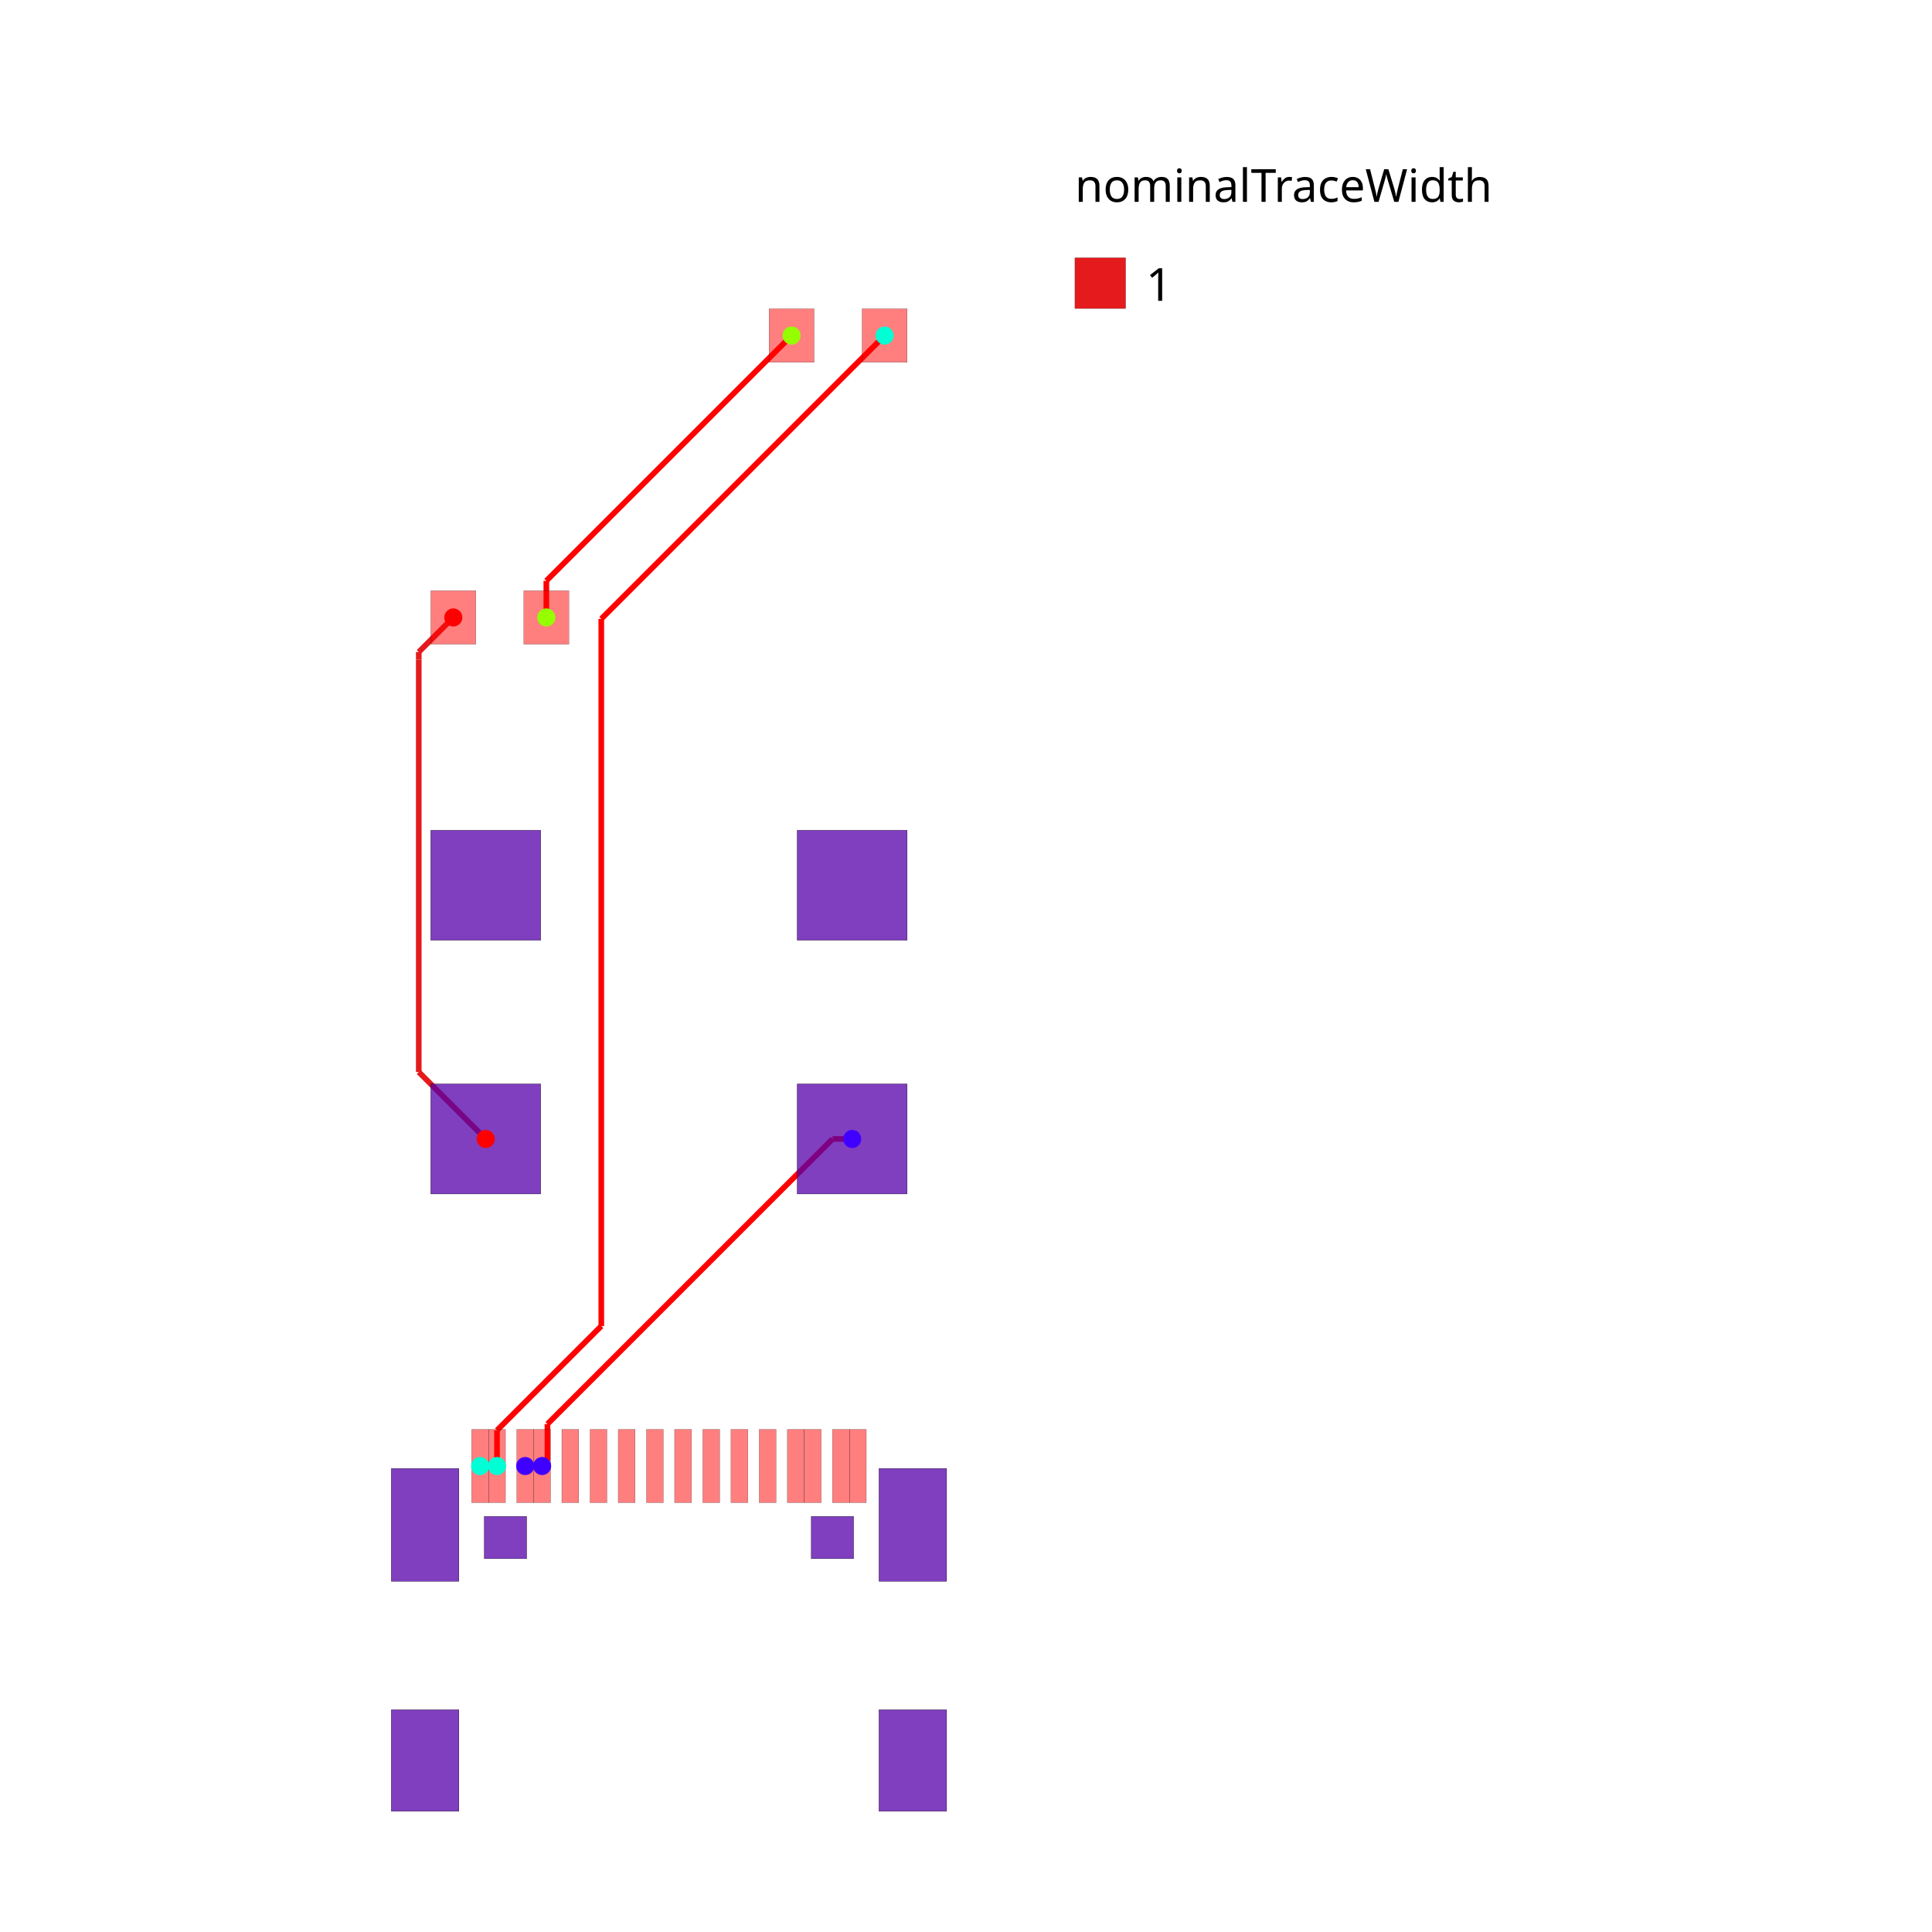
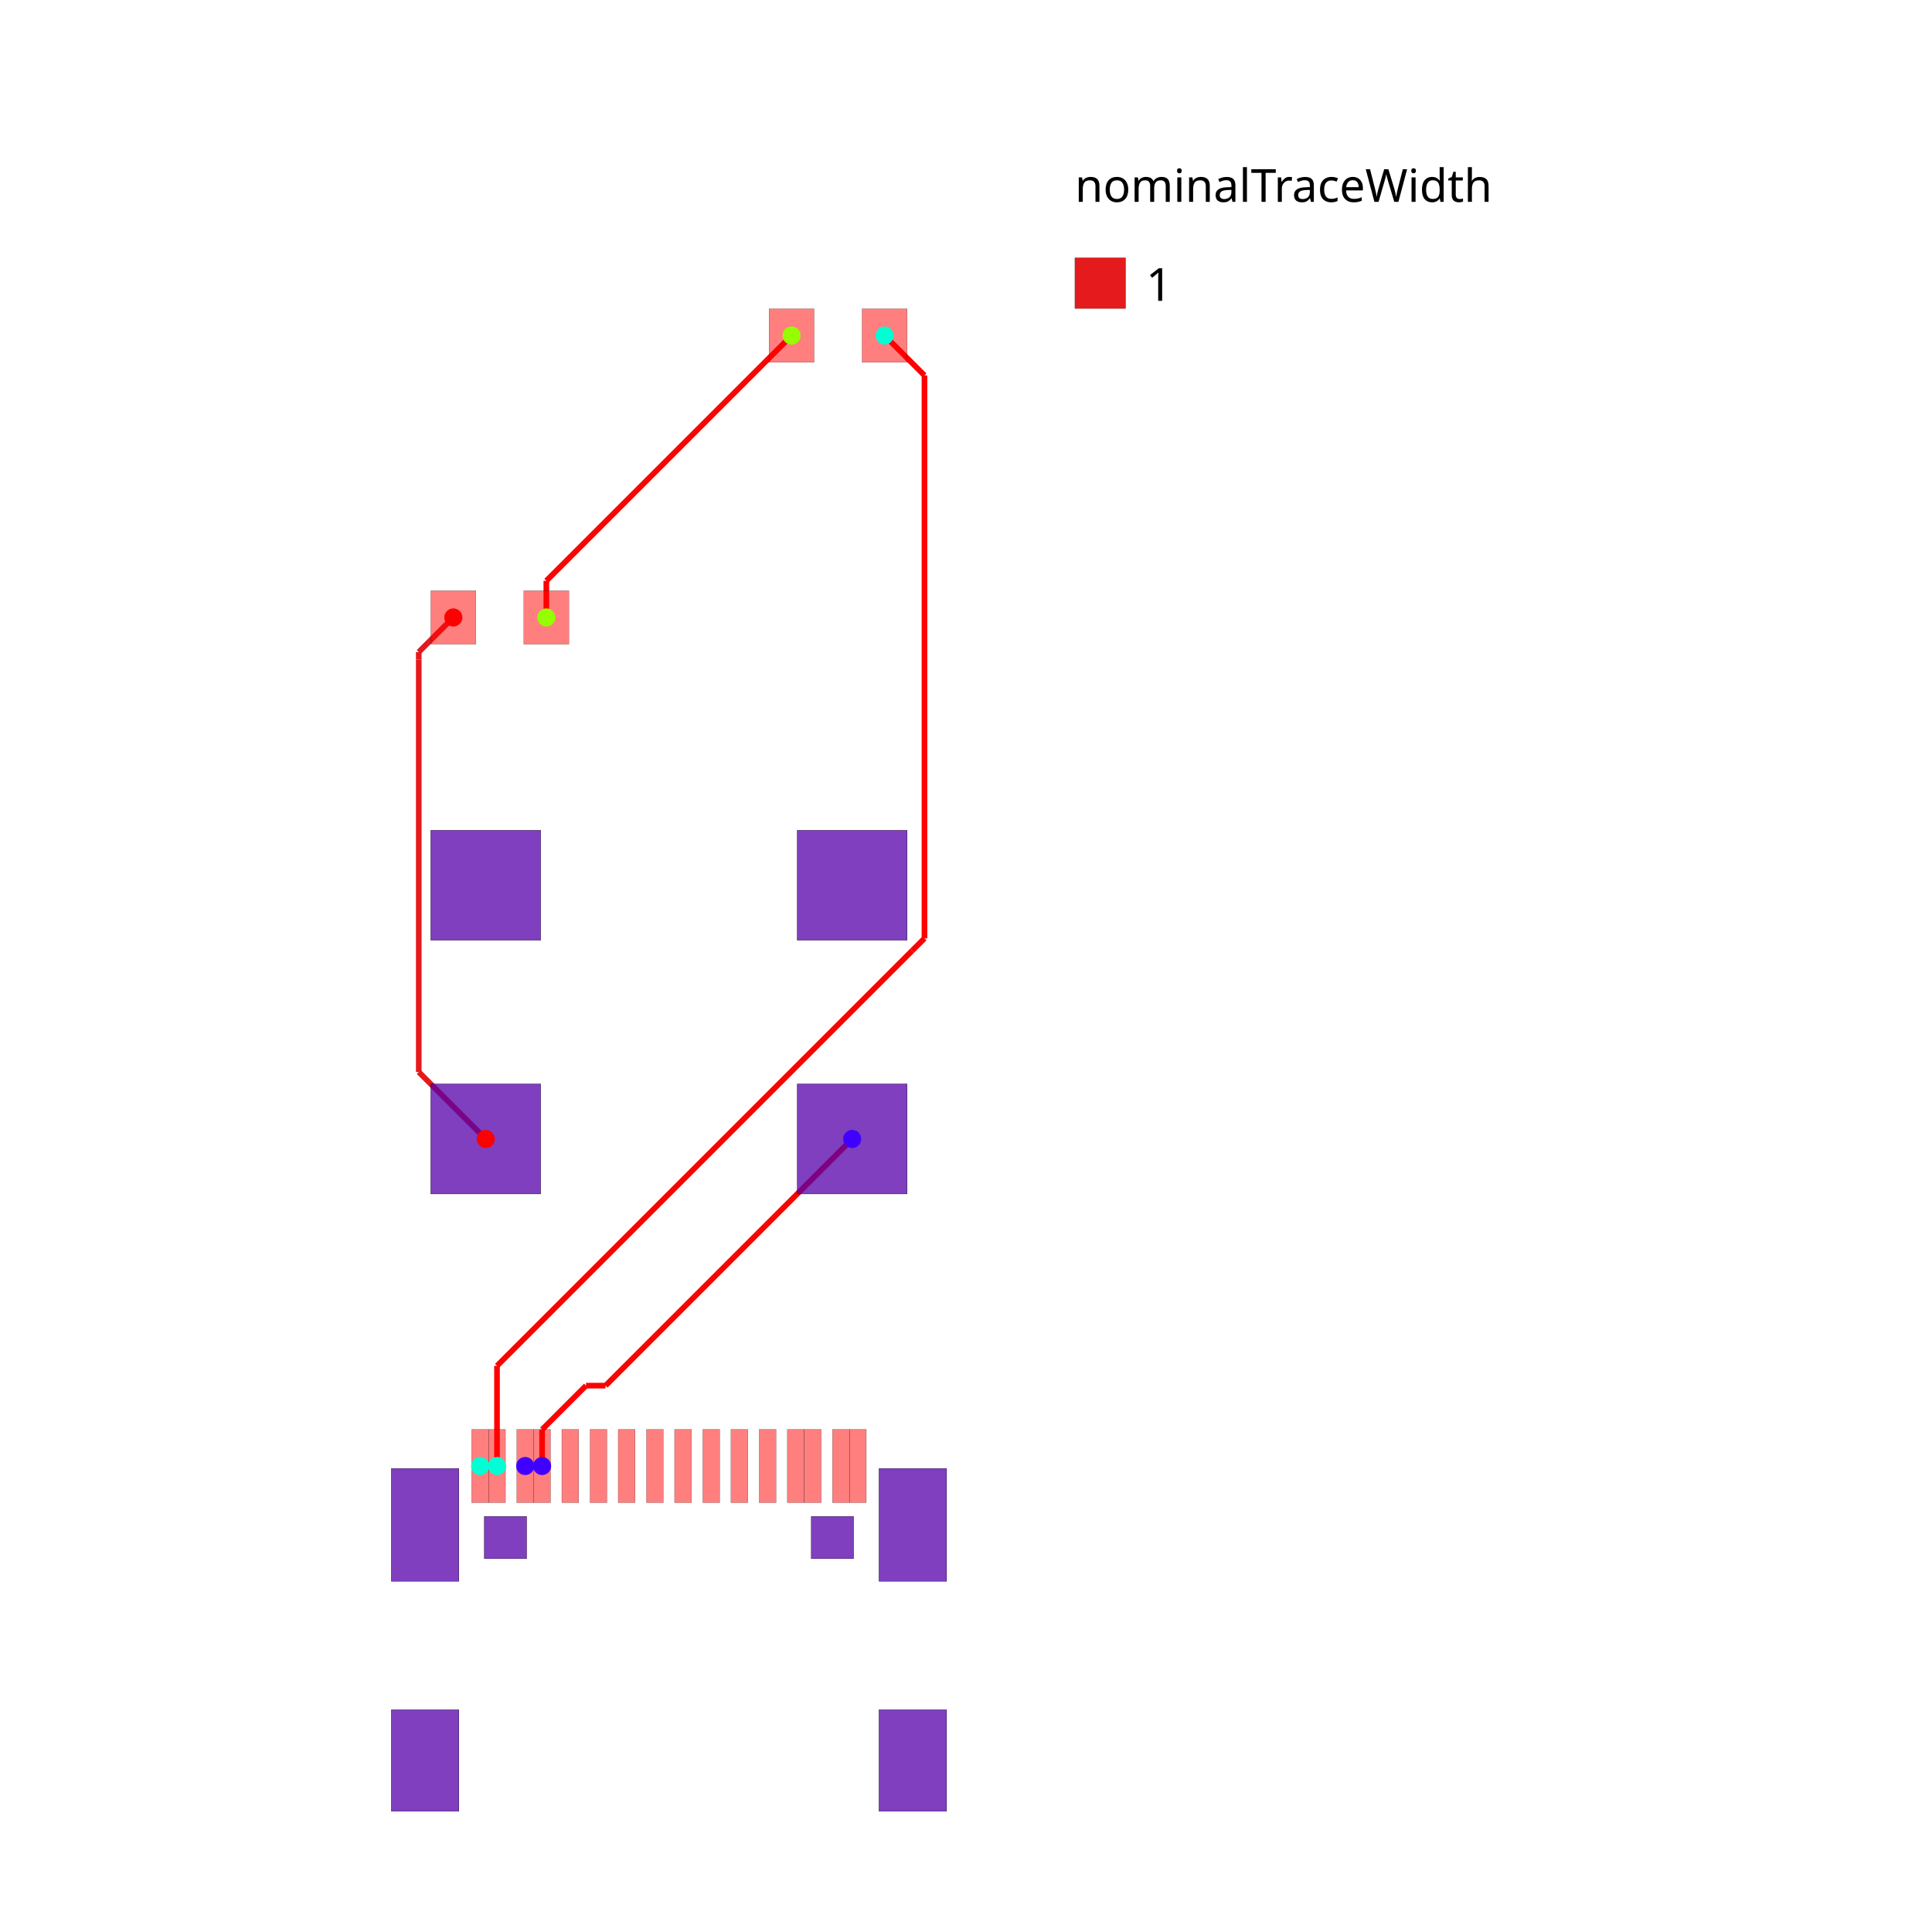
<svg xmlns="http://www.w3.org/2000/svg" width="640" height="640" viewBox="0 0 640 640">
  <rect width="100%" height="100%" fill="white" />
  <g>
    <polyline data-points="-2.5499059999999645,-8.05091295000011 -2.249932000000058,-8.05091295000011" data-type="line" data-label="" points="173.98,485.64 179.582,485.64" fill="none" stroke="red" stroke-width="1.868" />
  </g>
  <g>
-     <polyline data-points="3.25,-2.25 2.9009210055934047,-2.25" data-type="line" data-label="" points="282.302,377.299 275.783,377.299" fill="none" stroke="red" stroke-width="1.868" />
-   </g>
-   <g>
-     <polyline data-points="2.9009210055934047,-2.25 -2.155473426700788,-7.3063944322941925" data-type="line" data-label="" points="275.783,377.299 181.347,471.735" fill="none" stroke="red" stroke-width="1.868" />
-   </g>
-   <g>
-     <polyline data-points="-2.155473426700788,-7.3063944322941925 -2.155473426700788,-7.9564734267007875" data-type="line" data-label="" points="181.347,471.735 181.347,483.876" fill="none" stroke="red" stroke-width="1.868" />
-   </g>
-   <g>
-     <polyline data-points="-2.155473426700788,-7.9564734267007875 -2.25,-8.051" data-type="line" data-label="" points="181.347,483.876 179.581,485.642" fill="none" stroke="red" stroke-width="1.868" />
+     <polyline data-points="-2.249932000000058,-8.05091295000011 -2.249932000000058,-7.40365929809956" data-type="line" data-label="" points="179.582,485.64 179.582,473.552" fill="none" stroke="red" stroke-width="1.868" />
+   </g>
+   <g>
+     <polyline data-points="-2.249932000000058,-7.40365929809956 -1.4713751502886847,-6.625102448388187" data-type="line" data-label="" points="179.582,473.552 194.123,459.011" fill="none" stroke="red" stroke-width="1.868" />
+   </g>
+   <g>
+     <polyline data-points="-1.4713751502886847,-6.625102448388187 -1.125102448388187,-6.625102448388187" data-type="line" data-label="" points="194.123,459.011 200.59,459.011" fill="none" stroke="red" stroke-width="1.868" />
+   </g>
+   <g>
+     <polyline data-points="-1.125102448388187,-6.625102448388187 3.25,-2.25" data-type="line" data-label="" points="200.59,459.011 282.302,377.299" fill="none" stroke="red" stroke-width="1.868" />
  </g>
  <g>
    <polyline data-points="-3.3500060000000076,-8.05091295000011 -3.0500319999999874,-8.05091295000011" data-type="line" data-label="" points="159.037,485.64 164.639,485.64" fill="none" stroke="red" stroke-width="1.868" />
  </g>
  <g>
-     <polyline data-points="3.825,12 -1.2003676456825563,6.9746323543174435" data-type="line" data-label="" points="293.041,111.158 199.185,205.014" fill="none" stroke="red" stroke-width="1.868" />
-   </g>
-   <g>
-     <polyline data-points="-1.2003676456825563,6.9746323543174435 -1.2003676456825563,-5.568201174428451" data-type="line" data-label="" points="199.185,205.014 199.185,439.272" fill="none" stroke="red" stroke-width="1.868" />
-   </g>
-   <g>
-     <polyline data-points="-1.2003676456825563,-5.568201174428451 -3.05,-7.417833528745895" data-type="line" data-label="" points="199.185,439.272 164.64,473.816" fill="none" stroke="red" stroke-width="1.868" />
-   </g>
-   <g>
-     <polyline data-points="-3.05,-7.417833528745895 -3.05,-8.051" data-type="line" data-label="" points="164.64,473.816 164.64,485.642" fill="none" stroke="red" stroke-width="1.868" />
+     <polyline data-points="-3.0500319999999874,-8.05091295000011 -3.0500319999999874,-6.273750550760385" data-type="line" data-label="" points="164.639,485.64 164.639,452.449" fill="none" stroke="red" stroke-width="1.868" />
+   </g>
+   <g>
+     <polyline data-points="-3.0500319999999874,-6.273750550760385 4.313889961200636,1.0901714104402394" data-type="line" data-label="" points="164.639,452.449 302.172,314.916" fill="none" stroke="red" stroke-width="1.868" />
+   </g>
+   <g>
+     <polyline data-points="4.313889961200636,1.0901714104402394 4.531912735072931,1.308194184312534" data-type="line" data-label="" points="302.172,314.916 306.244,310.844" fill="none" stroke="red" stroke-width="1.868" />
+   </g>
+   <g>
+     <polyline data-points="4.531912735072931,1.308194184312534 4.531912735072931,11.293087264927069" data-type="line" data-label="" points="306.244,310.844 306.244,124.36" fill="none" stroke="red" stroke-width="1.868" />
+   </g>
+   <g>
+     <polyline data-points="4.531912735072931,11.293087264927069 3.825,12" data-type="line" data-label="" points="306.244,124.36 293.041,111.158" fill="none" stroke="red" stroke-width="1.868" />
  </g>
  <g>
    <polyline data-points="-2.175,7 -2.175,7.65" data-type="line" data-label="" points="180.982,204.541 180.982,192.401" fill="none" stroke="red" stroke-width="1.868" />
  </g>
  <g>
    <polyline data-points="-2.175,7.65 2.175,12" data-type="line" data-label="" points="180.982,192.401 262.225,111.158" fill="none" stroke="red" stroke-width="1.868" />
  </g>
  <g>
    <polyline data-points="-3.25,-2.25 -4.437646955291824,-1.0623530447081757" data-type="line" data-label="" points="160.905,377.299 138.723,355.118" fill="none" stroke="#e41a1c" stroke-width="1.868" />
  </g>
  <g>
    <polyline data-points="-4.437646955291824,-1.0623530447081757 -4.437646955291824,6.254267635200344" data-type="line" data-label="" points="138.723,355.118 138.723,218.468" fill="none" stroke="#e41a1c" stroke-width="1.868" />
  </g>
  <g>
    <polyline data-points="-4.437646955291824,6.254267635200344 -4.437646955291824,6.387353044708176" data-type="line" data-label="" points="138.723,218.468 138.723,215.983" fill="none" stroke="#e41a1c" stroke-width="1.868" />
  </g>
  <g>
    <polyline data-points="-4.437646955291824,6.387353044708176 -3.825,7" data-type="line" data-label="" points="138.723,215.983 150.166,204.541" fill="none" stroke="#e41a1c" stroke-width="1.868" />
  </g>
  <g>
    <rect data-type="rect" data-label="top" data-x="-1.7500600000000759" data-y="-8.05091295000011" x="186.117" y="473.5" width="5.603" height="24.279" fill="rgba(255,0,0,0.5)" stroke="black" stroke-width="0.054" />
  </g>
  <g>
    <rect data-type="rect" data-label="top" data-x="-1.2499339999999393" data-y="-8.05091295000011" x="195.458" y="473.5" width="5.603" height="24.279" fill="rgba(255,0,0,0.5)" stroke="black" stroke-width="0.054" />
  </g>
  <g>
    <rect data-type="rect" data-label="top" data-x="-0.7500619999999572" data-y="-8.05091295000011" x="204.793" y="473.5" width="5.603" height="24.279" fill="rgba(255,0,0,0.5)" stroke="black" stroke-width="0.054" />
  </g>
  <g>
    <rect data-type="rect" data-label="top" data-x="-0.2499359999999342" data-y="-8.05091295000011" x="214.134" y="473.5" width="5.603" height="24.279" fill="rgba(255,0,0,0.5)" stroke="black" stroke-width="0.054" />
  </g>
  <g>
    <rect data-type="rect" data-label="top" data-x="0.2499359999999342" data-y="-8.05091295000011" x="223.47" y="473.5" width="5.603" height="24.279" fill="rgba(255,0,0,0.5)" stroke="black" stroke-width="0.054" />
  </g>
  <g>
    <rect data-type="rect" data-label="top" data-x="0.7500619999999572" data-y="-8.05091295000011" x="232.811" y="473.5" width="5.603" height="24.279" fill="rgba(255,0,0,0.5)" stroke="black" stroke-width="0.054" />
  </g>
  <g>
    <rect data-type="rect" data-label="top" data-x="1.2496799999998984" data-y="-8.05091295000011" x="242.142" y="473.5" width="5.603" height="24.279" fill="rgba(255,0,0,0.5)" stroke="black" stroke-width="0.054" />
  </g>
  <g>
    <rect data-type="rect" data-label="top" data-x="1.7500600000000759" data-y="-8.05091295000011" x="251.487" y="473.5" width="5.603" height="24.279" fill="rgba(255,0,0,0.5)" stroke="black" stroke-width="0.054" />
  </g>
  <g>
    <rect data-type="rect" data-label="top source_net_0" data-x="-3.3500060000000076" data-y="-8.05091295000011" x="156.235" y="473.5" width="5.603" height="24.279" fill="rgba(255,0,0,0.5)" stroke="black" stroke-width="0.054" />
  </g>
  <g>
    <rect data-type="rect" data-label="top source_net_0" data-x="-3.0500319999999874" data-y="-8.05091295000011" x="161.838" y="473.5" width="5.603" height="24.279" fill="rgba(255,0,0,0.5)" stroke="black" stroke-width="0.054" />
  </g>
  <g>
    <rect data-type="rect" data-label="top source_net_1" data-x="-2.5499059999999645" data-y="-8.05091295000011" x="171.179" y="473.5" width="5.603" height="24.279" fill="rgba(255,0,0,0.5)" stroke="black" stroke-width="0.054" />
  </g>
  <g>
    <rect data-type="rect" data-label="top source_net_1" data-x="-2.249932000000058" data-y="-8.05091295000011" x="176.781" y="473.5" width="5.603" height="24.279" fill="rgba(255,0,0,0.5)" stroke="black" stroke-width="0.054" />
  </g>
  <g>
    <rect data-type="rect" data-label="top source_net_1" data-x="2.249932000000058" data-y="-8.05091295000011" x="260.823" y="473.5" width="5.603" height="24.279" fill="rgba(255,0,0,0.5)" stroke="black" stroke-width="0.054" />
  </g>
  <g>
    <rect data-type="rect" data-label="top source_net_1" data-x="2.5501600000000053" data-y="-8.05091295000011" x="266.43" y="473.5" width="5.603" height="24.279" fill="rgba(255,0,0,0.5)" stroke="black" stroke-width="0.054" />
  </g>
  <g>
    <rect data-type="rect" data-label="top source_net_0" data-x="3.050032000000101" data-y="-8.05091295000011" x="275.766" y="473.5" width="5.603" height="24.279" fill="rgba(255,0,0,0.5)" stroke="black" stroke-width="0.054" />
  </g>
  <g>
    <rect data-type="rect" data-label="top source_net_0" data-x="3.3500060000000076" data-y="-8.05091295000011" x="281.369" y="473.5" width="5.603" height="24.279" fill="rgba(255,0,0,0.5)" stroke="black" stroke-width="0.054" />
  </g>
  <g>
    <rect data-type="rect" data-label="top source_trace_6" data-x="2.175" data-y="12" x="254.754" y="102.286" width="14.941" height="17.743" fill="rgba(255,0,0,0.5)" stroke="black" stroke-width="0.054" />
  </g>
  <g>
    <rect data-type="rect" data-label="top source_net_0" data-x="3.825" data-y="12" x="285.571" y="102.286" width="14.941" height="17.743" fill="rgba(255,0,0,0.5)" stroke="black" stroke-width="0.054" />
  </g>
  <g>
    <rect data-type="rect" data-label="top source_trace_4" data-x="-3.825" data-y="7" x="142.695" y="195.669" width="14.941" height="17.743" fill="rgba(255,0,0,0.5)" stroke="black" stroke-width="0.054" />
  </g>
  <g>
    <rect data-type="rect" data-label="top source_trace_6" data-x="-2.175" data-y="7" x="173.511" y="195.669" width="14.941" height="17.743" fill="rgba(255,0,0,0.5)" stroke="black" stroke-width="0.054" />
  </g>
  <g>
    <rect data-type="rect" data-label="top inner1 inner2 bottom" data-x="4.32511199999999" data-y="-13.274086349999948" x="291.176" y="566.382" width="22.412" height="33.618" fill="rgba(255,0,0,0.5)" stroke="black" stroke-width="0.054" />
  </g>
  <g>
    <rect data-type="rect" data-label="top inner1 inner2 bottom" data-x="4.32511199999999" data-y="-13.274086349999948" x="291.176" y="566.382" width="22.412" height="33.618" fill="rgba(0,0,255,0.5)" stroke="black" stroke-width="0.054" />
  </g>
  <g>
    <rect data-type="rect" data-label="top inner1 inner2 bottom" data-x="4.32511199999999" data-y="-9.094262350000122" x="291.176" y="486.45" width="22.412" height="37.353" fill="rgba(255,0,0,0.5)" stroke="black" stroke-width="0.054" />
  </g>
  <g>
    <rect data-type="rect" data-label="top inner1 inner2 bottom" data-x="4.32511199999999" data-y="-9.094262350000122" x="291.176" y="486.45" width="22.412" height="37.353" fill="rgba(0,0,255,0.5)" stroke="black" stroke-width="0.054" />
  </g>
  <g>
    <rect data-type="rect" data-label="top inner1 inner2 bottom" data-x="-4.32511199999999" data-y="-9.094262350000122" x="129.619" y="486.45" width="22.412" height="37.353" fill="rgba(255,0,0,0.5)" stroke="black" stroke-width="0.054" />
  </g>
  <g>
    <rect data-type="rect" data-label="top inner1 inner2 bottom" data-x="-4.32511199999999" data-y="-9.094262350000122" x="129.619" y="486.45" width="22.412" height="37.353" fill="rgba(0,0,255,0.5)" stroke="black" stroke-width="0.054" />
  </g>
  <g>
    <rect data-type="rect" data-label="top inner1 inner2 bottom" data-x="-4.32511199999999" data-y="-13.274086349999948" x="129.619" y="566.382" width="22.412" height="33.618" fill="rgba(255,0,0,0.5)" stroke="black" stroke-width="0.054" />
  </g>
  <g>
    <rect data-type="rect" data-label="top inner1 inner2 bottom" data-x="-4.32511199999999" data-y="-13.274086349999948" x="129.619" y="566.382" width="22.412" height="33.618" fill="rgba(0,0,255,0.5)" stroke="black" stroke-width="0.054" />
  </g>
  <g>
    <rect data-type="rect" data-label="top source_trace_4 inner1 source_trace_4 inner2 source_trace_4 bottom source_trace_4" data-x="-3.25" data-y="-2.25" x="142.695" y="359.089" width="36.419" height="36.419" fill="rgba(255,0,0,0.5)" stroke="black" stroke-width="0.054" />
  </g>
  <g>
    <rect data-type="rect" data-label="top source_trace_4 inner1 source_trace_4 inner2 source_trace_4 bottom source_trace_4" data-x="-3.25" data-y="-2.25" x="142.695" y="359.089" width="36.419" height="36.419" fill="rgba(0,0,255,0.5)" stroke="black" stroke-width="0.054" />
  </g>
  <g>
    <rect data-type="rect" data-label="top source_net_1 inner1 source_net_1 inner2 source_net_1 bottom source_net_1" data-x="3.25" data-y="-2.25" x="264.093" y="359.089" width="36.419" height="36.419" fill="rgba(255,0,0,0.5)" stroke="black" stroke-width="0.054" />
  </g>
  <g>
    <rect data-type="rect" data-label="top source_net_1 inner1 source_net_1 inner2 source_net_1 bottom source_net_1" data-x="3.25" data-y="-2.25" x="264.093" y="359.089" width="36.419" height="36.419" fill="rgba(0,0,255,0.5)" stroke="black" stroke-width="0.054" />
  </g>
  <g>
    <rect data-type="rect" data-label="top inner1 inner2 bottom" data-x="3.25" data-y="2.25" x="264.093" y="275.045" width="36.419" height="36.419" fill="rgba(255,0,0,0.5)" stroke="black" stroke-width="0.054" />
  </g>
  <g>
    <rect data-type="rect" data-label="top inner1 inner2 bottom" data-x="3.25" data-y="2.25" x="264.093" y="275.045" width="36.419" height="36.419" fill="rgba(0,0,255,0.5)" stroke="black" stroke-width="0.054" />
  </g>
  <g>
    <rect data-type="rect" data-label="top inner1 inner2 bottom" data-x="-3.25" data-y="2.25" x="142.695" y="275.045" width="36.419" height="36.419" fill="rgba(255,0,0,0.5)" stroke="black" stroke-width="0.054" />
  </g>
  <g>
    <rect data-type="rect" data-label="top inner1 inner2 bottom" data-x="-3.25" data-y="2.25" x="142.695" y="275.045" width="36.419" height="36.419" fill="rgba(0,0,255,0.5)" stroke="black" stroke-width="0.054" />
  </g>
  <g>
    <rect data-type="rect" data-label="top inner1 inner2 bottom" data-x="-2.8999180000000706" data-y="-9.319388950000075" x="160.439" y="502.327" width="14.008" height="14.008" fill="rgba(255,0,0,0.5)" stroke="black" stroke-width="0.054" />
  </g>
  <g>
    <rect data-type="rect" data-label="top inner1 inner2 bottom" data-x="-2.8999180000000706" data-y="-9.319388950000075" x="160.439" y="502.327" width="14.008" height="14.008" fill="rgba(0,0,255,0.5)" stroke="black" stroke-width="0.054" />
  </g>
  <g>
    <rect data-type="rect" data-label="top inner1 inner2 bottom" data-x="2.8999180000000706" data-y="-9.319388950000075" x="268.76" y="502.327" width="14.008" height="14.008" fill="rgba(255,0,0,0.5)" stroke="black" stroke-width="0.054" />
  </g>
  <g>
    <rect data-type="rect" data-label="top inner1 inner2 bottom" data-x="2.8999180000000706" data-y="-9.319388950000075" x="268.76" y="502.327" width="14.008" height="14.008" fill="rgba(0,0,255,0.5)" stroke="black" stroke-width="0.054" />
  </g>
  <g>
    <rect data-type="rect" data-label="" data-x="7.65" data-y="12.930000000000001" x="356.075" y="85.384" width="16.809" height="16.809" fill="#e41a1c" stroke="black" stroke-width="0.054" />
  </g>
  <text data-type="text" data-label="nominalTraceWidth" data-x="7.2" data-y="15" x="356.075" y="55.128" fill="black" font-size="15.128" font-family="sans-serif" text-anchor="start" dominant-baseline="text-before-edge">nominalTraceWidth</text>
  <text data-type="text" data-label="1" data-x="8.46" data-y="12.930000000000001" x="379.607" y="93.789" fill="black" font-size="15.128" font-family="sans-serif" text-anchor="start" dominant-baseline="central">1</text>
  <g>
    <circle data-type="point" data-label="source_trace_4 source_trace_4 top" data-x="-3.25" data-y="-2.25" cx="160.905" cy="377.299" r="3" fill="hsl(0, 100%, 50%)" />
  </g>
  <g>
    <circle data-type="point" data-label="source_trace_4 source_trace_4 top" data-x="-3.825" data-y="7" cx="150.166" cy="204.541" r="3" fill="hsl(0, 100%, 50%)" />
  </g>
  <g>
    <circle data-type="point" data-label="source_trace_6 source_trace_6 top" data-x="-2.175" data-y="7" cx="180.982" cy="204.541" r="3" fill="hsl(85, 100%, 50%)" />
  </g>
  <g>
    <circle data-type="point" data-label="source_trace_6 source_trace_6 top" data-x="2.175" data-y="12" cx="262.225" cy="111.158" r="3" fill="hsl(85, 100%, 50%)" />
  </g>
  <g>
    <circle data-type="point" data-label="source_net_0 source_net_0 top" data-x="-3.3500060000000076" data-y="-8.05091295000011" cx="159.037" cy="485.64" r="3" fill="hsl(170, 100%, 50%)" />
  </g>
  <g>
    <circle data-type="point" data-label="source_net_0 source_net_0 top" data-x="-3.0500319999999874" data-y="-8.05091295000011" cx="164.639" cy="485.64" r="3" fill="hsl(170, 100%, 50%)" />
  </g>
  <g>
    <circle data-type="point" data-label="source_net_0 source_net_0 top" data-x="3.825" data-y="12" cx="293.041" cy="111.158" r="3" fill="hsl(170, 100%, 50%)" />
  </g>
  <g>
    <circle data-type="point" data-label="source_net_1 source_net_1 top" data-x="-2.5499059999999645" data-y="-8.05091295000011" cx="173.98" cy="485.64" r="3" fill="hsl(255, 100%, 50%)" />
  </g>
  <g>
    <circle data-type="point" data-label="source_net_1 source_net_1 top" data-x="-2.249932000000058" data-y="-8.05091295000011" cx="179.582" cy="485.64" r="3" fill="hsl(255, 100%, 50%)" />
  </g>
  <g>
    <circle data-type="point" data-label="source_net_1 source_net_1 top" data-x="3.25" data-y="-2.25" cx="282.302" cy="377.299" r="3" fill="hsl(255, 100%, 50%)" />
  </g>
  <g id="crosshair" style="display: none">
    <line id="crosshair-h" y1="0" y2="640" stroke="#666" stroke-width="0.5" />
    <line id="crosshair-v" x1="0" x2="640" stroke="#666" stroke-width="0.5" />
    <text id="coordinates" font-family="monospace" font-size="12" fill="#666" />
  </g>
</svg>
